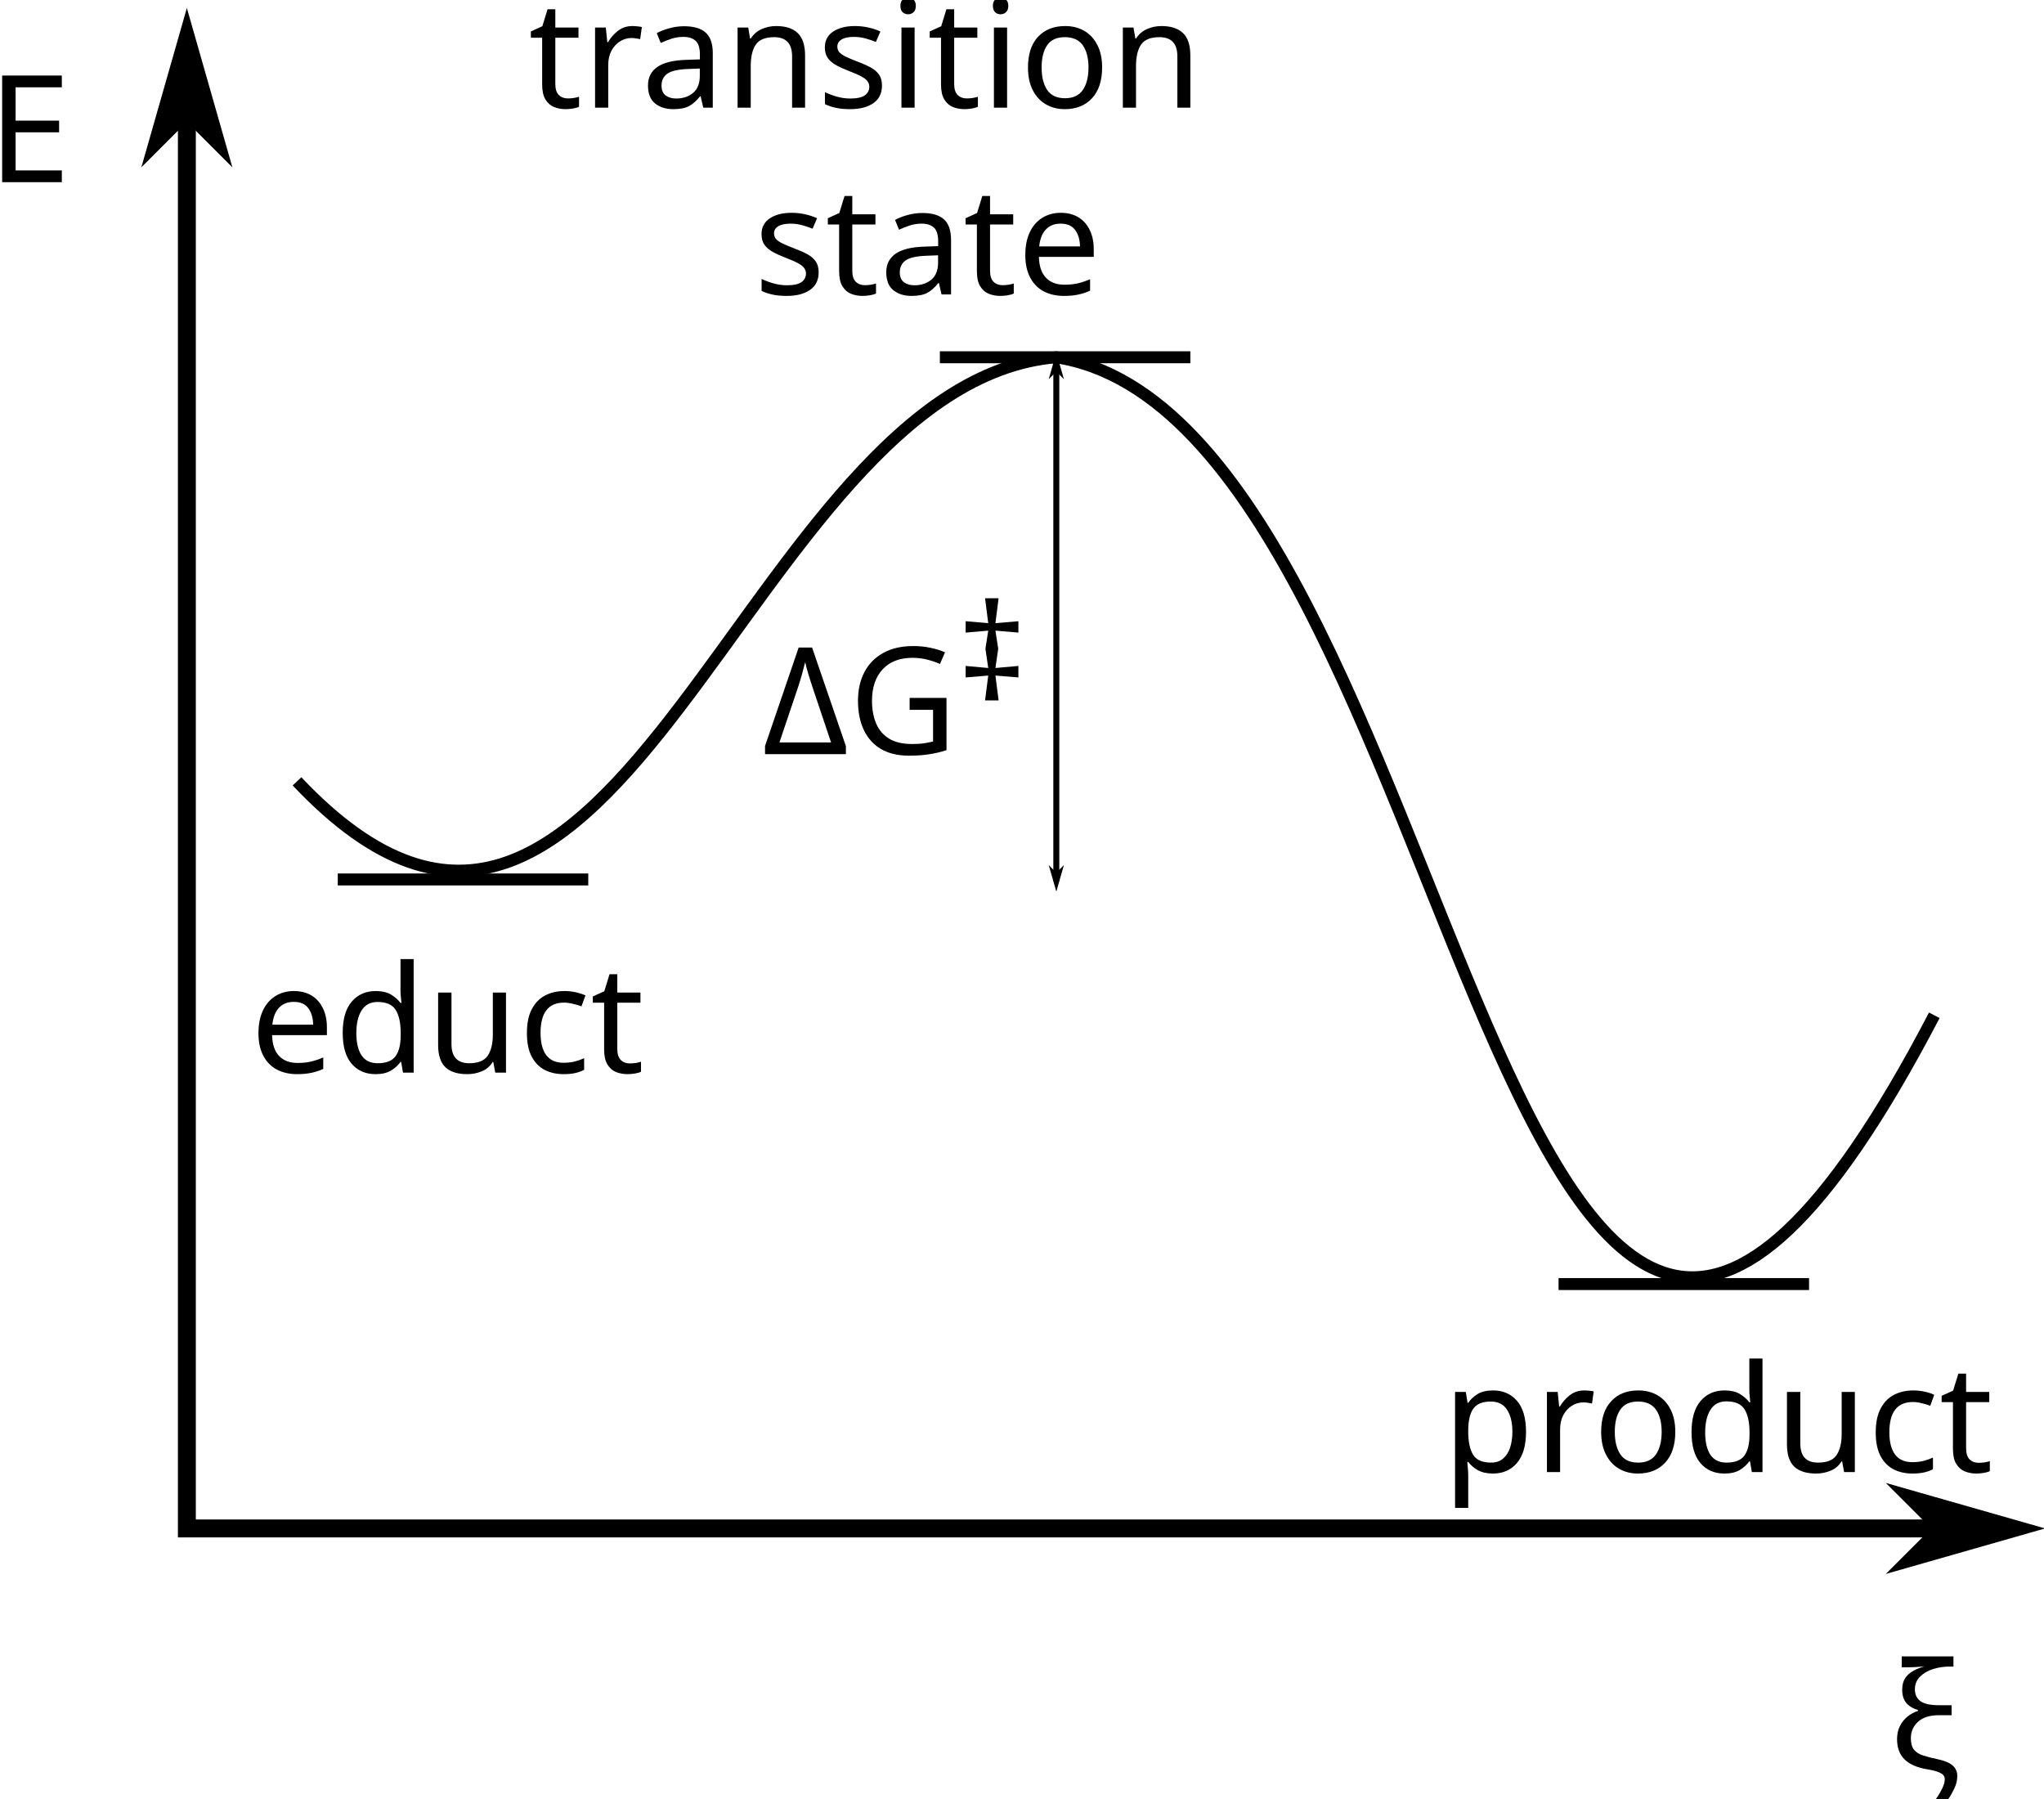
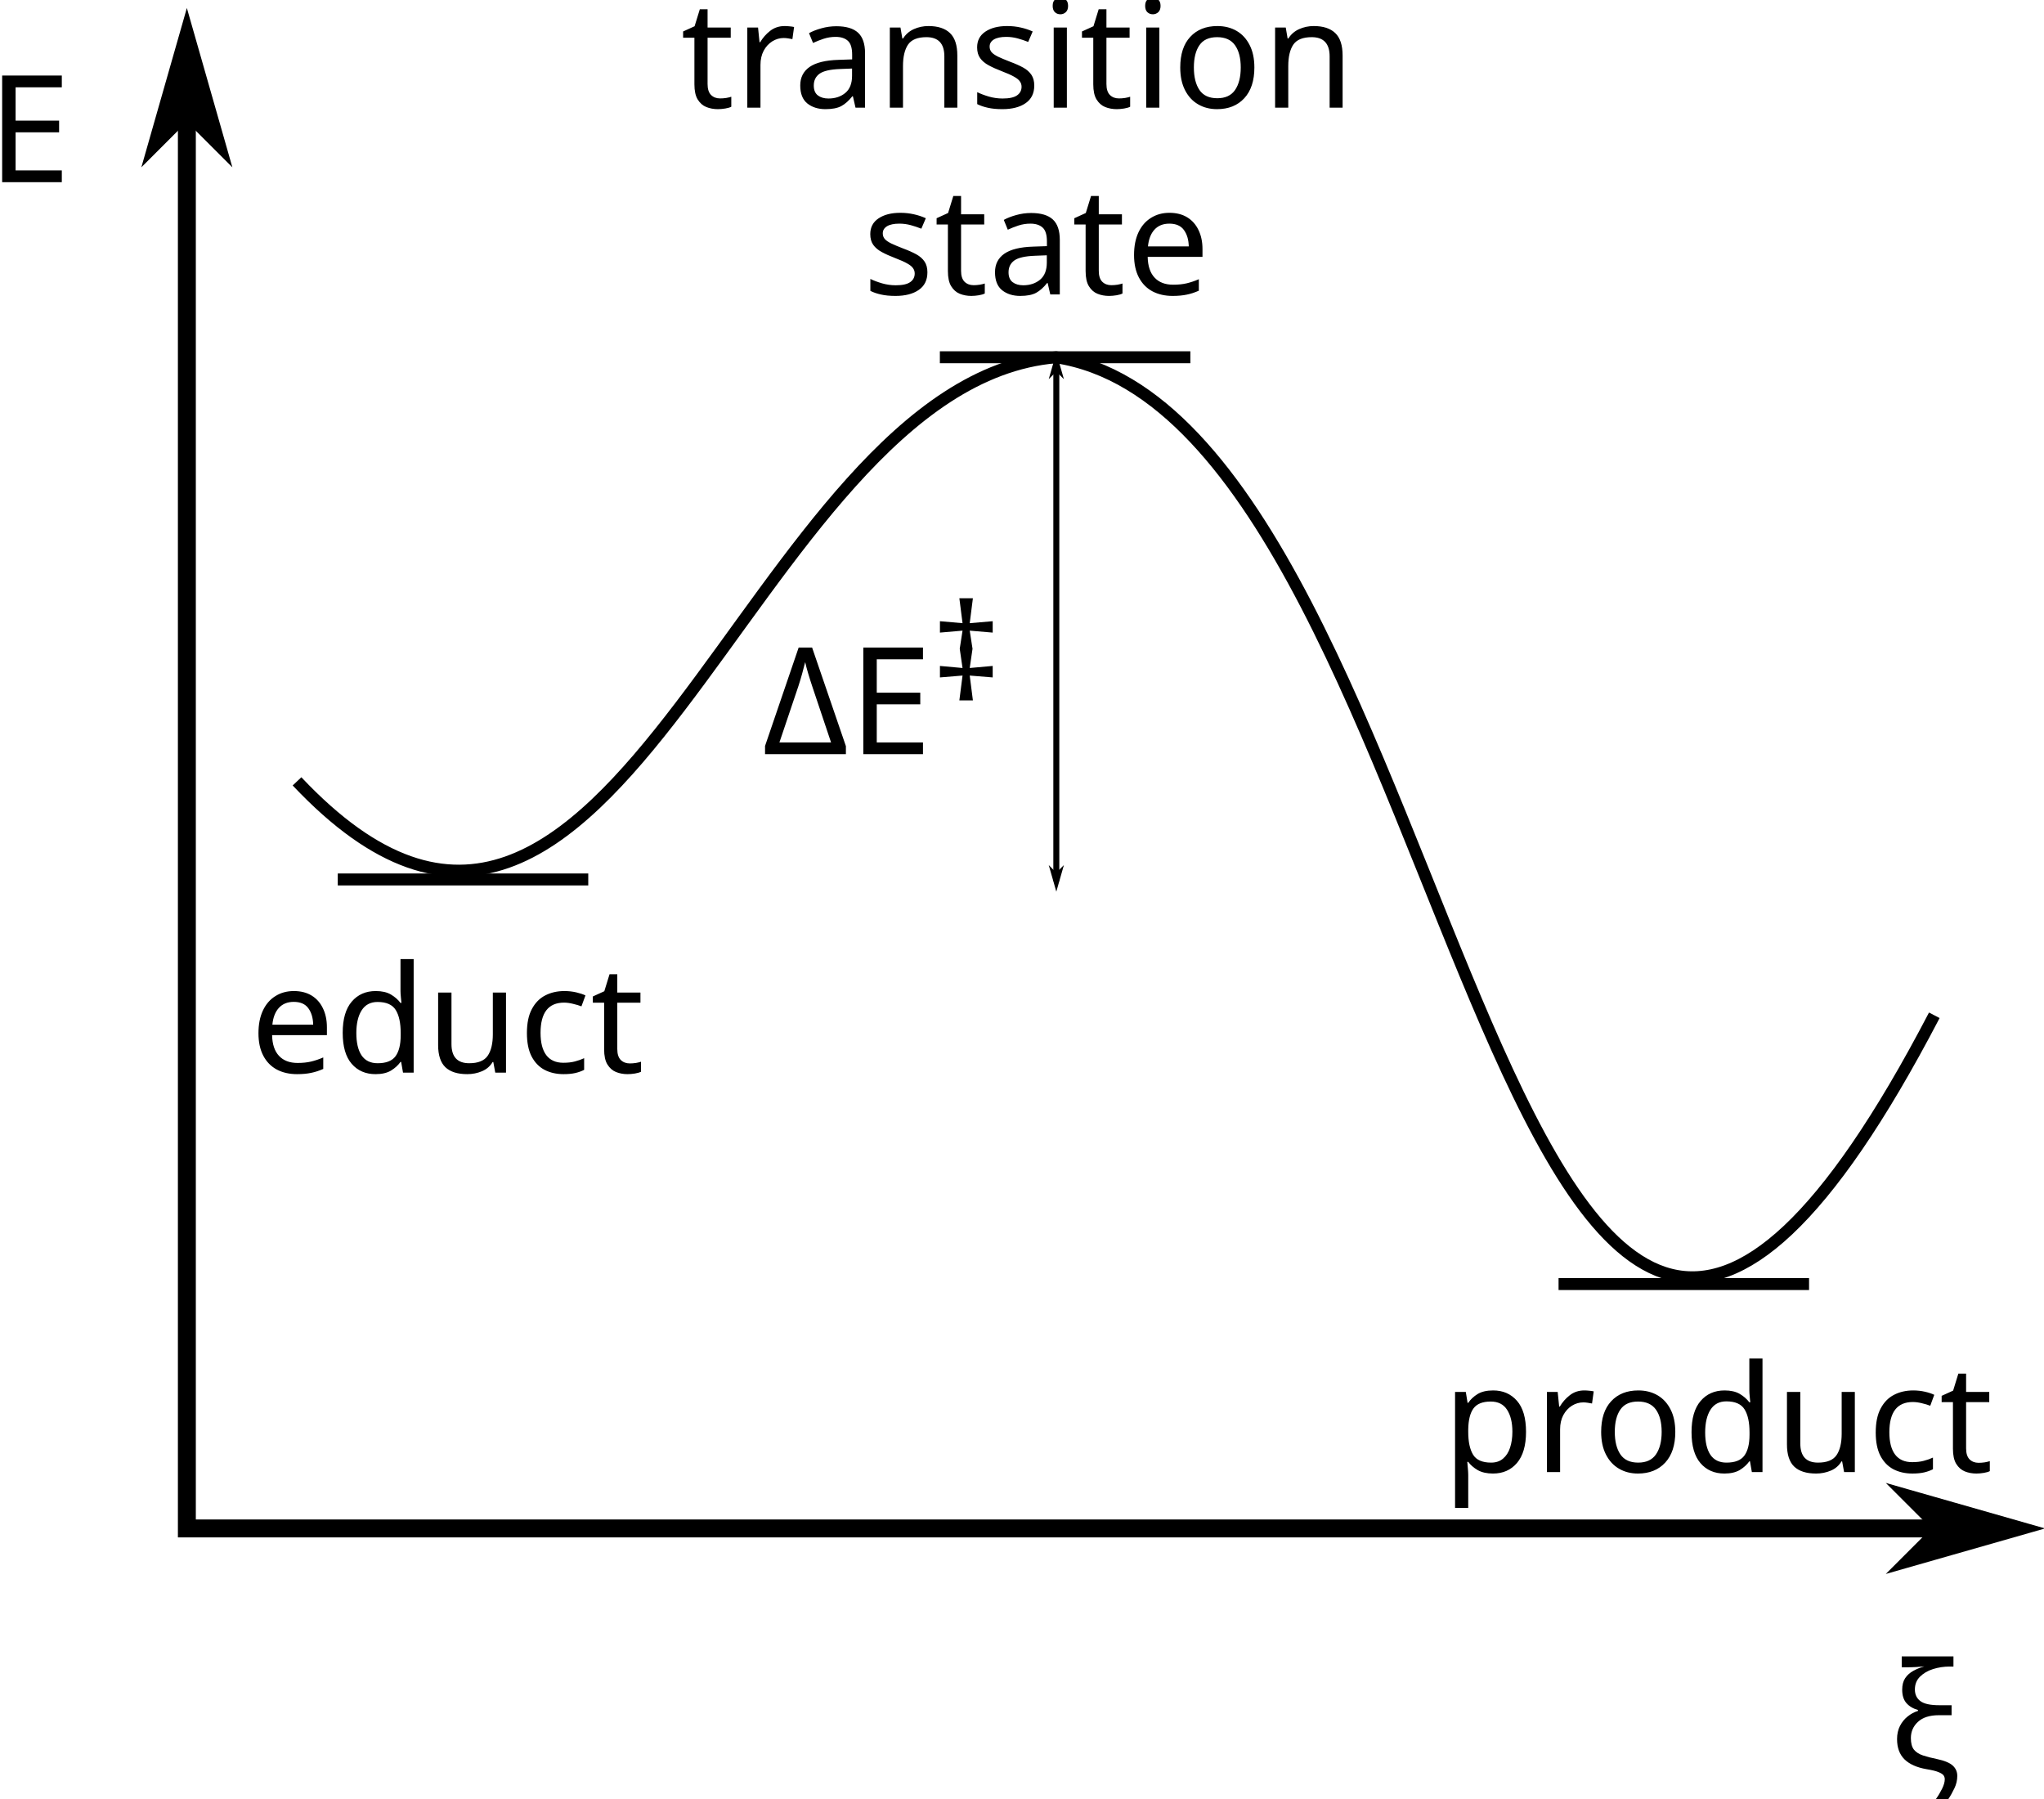
<svg xmlns="http://www.w3.org/2000/svg" width="96.539mm" height="84.935mm" viewBox="0 0 342.068 300.95" id="svg2" version="1.1">
  <defs id="defs4">
    <marker orient="auto" refY="0" refX="0" id="Arrow1Mend" style="overflow:visible">
      <path id="path4151" d="M 0,0 5,-5 -12.5,0 5,5 0,0 Z" style="fill:#000000;fill-opacity:1;fill-rule:evenodd;stroke:#000000;stroke-width:1pt;stroke-opacity:1" transform="matrix(-0.4,0,0,-0.4,-4,0)" />
    </marker>
    <marker orient="auto" refY="0" refX="0" id="Arrow1Send" style="overflow:visible">
      <path id="path4157" d="M 0,0 5,-5 -12.5,0 5,5 0,0 Z" style="fill:#000000;fill-opacity:1;fill-rule:evenodd;stroke:#000000;stroke-width:1pt;stroke-opacity:1" transform="matrix(-0.2,0,0,-0.2,-1.2,0)" />
    </marker>
    <marker orient="auto" refY="0" refX="0" id="Arrow1Sstart" style="overflow:visible">
      <path id="path4154" d="M 0,0 5,-5 -12.5,0 5,5 0,0 Z" style="fill:#000000;fill-opacity:1;fill-rule:evenodd;stroke:#000000;stroke-width:1pt;stroke-opacity:1" transform="matrix(0.2,0,0,0.2,1.2,0)" />
    </marker>
    <marker orient="auto" refY="0" refX="0" id="Arrow1Mstart" style="overflow:visible">
      <path id="path4148" d="M 0,0 5,-5 -12.5,0 5,5 0,0 Z" style="fill:#000000;fill-opacity:1;fill-rule:evenodd;stroke:#000000;stroke-width:1pt;stroke-opacity:1" transform="matrix(0.4,0,0,0.4,4,0)" />
    </marker>
  </defs>
  <g id="layer1" transform="translate(-96.00717,-376.3918)">
    <path style="fill:none;fill-rule:evenodd;stroke:#000000;stroke-width:3;stroke-linecap:butt;stroke-linejoin:miter;stroke-miterlimit:4;stroke-dasharray:none;stroke-opacity:1;marker-start:url(#Arrow1Mstart);marker-end:url(#Arrow1Mend)" d="m 127.279,383.641 0,248.498 305.066,0" id="path3336" />
-     <text xml:space="preserve" style="font-style:normal;font-weight:normal;font-size:40px;line-height:125%;font-family:sans-serif;letter-spacing:0px;word-spacing:0px;fill:#000000;fill-opacity:1;stroke:none;stroke-width:1px;stroke-linecap:butt;stroke-linejoin:miter;stroke-opacity:1" x="93.944" y="406.875" id="text4572">
-       <tspan id="tspan4574" x="93.944" y="406.875" style="font-size:25px">E</tspan>
+     <text xml:space="preserve" style="font-style:normal;font-weight:normal;line-height:0%;font-family:sans-serif;letter-spacing:0px;word-spacing:0px;fill:#000000;fill-opacity:1;stroke:none;stroke-width:1px;stroke-linecap:butt;stroke-linejoin:miter;stroke-opacity:1" x="93.944" y="406.875" id="text4572">
+       <tspan id="tspan4574" x="93.944" y="406.875" style="font-size:25px;line-height:1.25">E</tspan>
    </text>
-     <text xml:space="preserve" style="font-style:normal;font-weight:normal;font-size:40px;line-height:125%;font-family:sans-serif;letter-spacing:0px;word-spacing:0px;fill:#000000;fill-opacity:1;stroke:none;stroke-width:1px;stroke-linecap:butt;stroke-linejoin:miter;stroke-opacity:1" x="412.142" y="672.545" id="text4576">
-       <tspan id="tspan4580" x="412.142" y="672.545" style="font-size:25px">ξ</tspan>
+     <text xml:space="preserve" style="font-style:normal;font-weight:normal;line-height:0%;font-family:sans-serif;letter-spacing:0px;word-spacing:0px;fill:#000000;fill-opacity:1;stroke:none;stroke-width:1px;stroke-linecap:butt;stroke-linejoin:miter;stroke-opacity:1" x="412.142" y="672.545" id="text4576">
+       <tspan id="tspan4580" x="412.142" y="672.545" style="font-size:25px;line-height:1.25">ξ</tspan>
    </text>
    <path style="fill:none;fill-rule:evenodd;stroke:#000000;stroke-width:2;stroke-linecap:butt;stroke-linejoin:miter;stroke-miterlimit:4;stroke-dasharray:none;stroke-opacity:1" d="m 152.533,523.547 41.921,0" id="path4584" />
    <path style="fill:none;fill-rule:evenodd;stroke:#000000;stroke-width:2;stroke-linecap:butt;stroke-linejoin:miter;stroke-miterlimit:4;stroke-dasharray:none;stroke-opacity:1" d="m 253.296,436.169 41.921,0" id="path4584-7" />
    <path style="fill:none;fill-rule:evenodd;stroke:#000000;stroke-width:2;stroke-linecap:butt;stroke-linejoin:miter;stroke-miterlimit:4;stroke-dasharray:none;stroke-opacity:1" d="m 356.836,591.248 41.921,0" id="path4584-0" />
-     <text xml:space="preserve" style="font-style:normal;font-weight:normal;font-size:40px;line-height:125%;font-family:sans-serif;letter-spacing:0px;word-spacing:0px;fill:#000000;fill-opacity:1;stroke:none;stroke-width:1px;stroke-linecap:butt;stroke-linejoin:miter;stroke-opacity:1" x="137.886" y="555.872" id="text4607">
-       <tspan id="tspan4609" x="137.886" y="555.872" style="font-size:25px">educt</tspan>
+     <text xml:space="preserve" style="font-style:normal;font-weight:normal;line-height:0%;font-family:sans-serif;letter-spacing:0px;word-spacing:0px;fill:#000000;fill-opacity:1;stroke:none;stroke-width:1px;stroke-linecap:butt;stroke-linejoin:miter;stroke-opacity:1" x="137.886" y="555.872" id="text4607">
+       <tspan id="tspan4609" x="137.886" y="555.872" style="font-size:25px;line-height:1.25">educt</tspan>
    </text>
-     <text xml:space="preserve" style="font-style:normal;font-weight:normal;font-size:40px;line-height:125%;font-family:sans-serif;letter-spacing:0px;word-spacing:0px;fill:#000000;fill-opacity:1;stroke:none;stroke-width:1px;stroke-linecap:butt;stroke-linejoin:miter;stroke-opacity:1" x="337.389" y="622.704" id="text4607-7">
-       <tspan id="tspan4609-8" x="337.389" y="622.704" style="font-size:25px">product</tspan>
+     <text xml:space="preserve" style="font-style:normal;font-weight:normal;line-height:0%;font-family:sans-serif;letter-spacing:0px;word-spacing:0px;fill:#000000;fill-opacity:1;stroke:none;stroke-width:1px;stroke-linecap:butt;stroke-linejoin:miter;stroke-opacity:1" x="337.389" y="622.704" id="text4607-7">
+       <tspan id="tspan4609-8" x="337.389" y="622.704" style="font-size:25px;line-height:1.25">product</tspan>
    </text>
-     <text xml:space="preserve" style="font-style:normal;font-weight:normal;font-size:40px;line-height:125%;font-family:sans-serif;letter-spacing:0px;word-spacing:0px;fill:#000000;fill-opacity:1;stroke:none;stroke-width:1px;stroke-linecap:butt;stroke-linejoin:miter;stroke-opacity:1" x="277.244" y="394.409" id="text4607-5">
-       <tspan id="tspan4609-87" x="277.244" y="394.409" style="font-size:25px;text-align:center;text-anchor:middle">transition</tspan>
-       <tspan x="277.244" y="425.659" style="font-size:25px;text-align:center;text-anchor:middle" id="tspan4647">state</tspan>
+     <text xml:space="preserve" style="font-style:normal;font-weight:normal;line-height:0%;font-family:sans-serif;letter-spacing:0px;word-spacing:0px;fill:#000000;fill-opacity:1;stroke:none;stroke-width:1px;stroke-linecap:butt;stroke-linejoin:miter;stroke-opacity:1" x="277.244" y="394.409" id="text4607-5">
+       <tspan id="tspan4609-87" x="277.244" y="394.409" style="font-size:25px;line-height:1.25;text-align:center;text-anchor:middle">transition</tspan>
+       <tspan x="277.244" y="425.659" style="font-size:25px;line-height:1.25;text-align:center;text-anchor:middle" id="tspan4647">state</tspan>
    </text>
    <path style="fill:none;fill-rule:evenodd;stroke:#000000;stroke-width:2;stroke-linecap:butt;stroke-linejoin:miter;stroke-miterlimit:4;stroke-dasharray:none;stroke-opacity:1" d="m 145.714,507.132 c 53.657,56.865 74.937,-66.54 127.027,-70.963 69.154,10.622 73.862,250.222 146.977,110.107" id="path4683" />
    <path style="fill:none;fill-rule:evenodd;stroke:#000000;stroke-width:1px;stroke-linecap:butt;stroke-linejoin:miter;stroke-opacity:1;marker-start:url(#Arrow1Sstart);marker-end:url(#Arrow1Send)" d="m 272.784,437.178 0,86.621" id="path3358" />
-     <text xml:space="preserve" style="font-style:normal;font-weight:normal;font-size:40px;line-height:125%;font-family:sans-serif;letter-spacing:0px;word-spacing:0px;fill:#000000;fill-opacity:1;stroke:none;stroke-width:1px;stroke-linecap:butt;stroke-linejoin:miter;stroke-opacity:1" x="223.539" y="502.586" id="text4216">
-       <tspan id="tspan4220" x="223.539" y="502.586" dx="0 0 -0.505" style="font-size:25px">ΔG<tspan style="font-size:22.5px;baseline-shift:super" id="tspan4222">‡</tspan>
+     <text xml:space="preserve" style="font-style:normal;font-weight:normal;line-height:0%;font-family:sans-serif;letter-spacing:0px;word-spacing:0px;fill:#000000;fill-opacity:1;stroke:none;stroke-width:1px;stroke-linecap:butt;stroke-linejoin:miter;stroke-opacity:1" x="223.539" y="502.586" id="text4216">
+       <tspan id="tspan4220" x="223.539" y="502.586" dx="0 0 -0.505" style="font-size:25px;line-height:1.25">ΔE<tspan style="font-size:22.5px;baseline-shift:super" id="tspan4222">‡</tspan>
      </tspan>
    </text>
  </g>
</svg>
